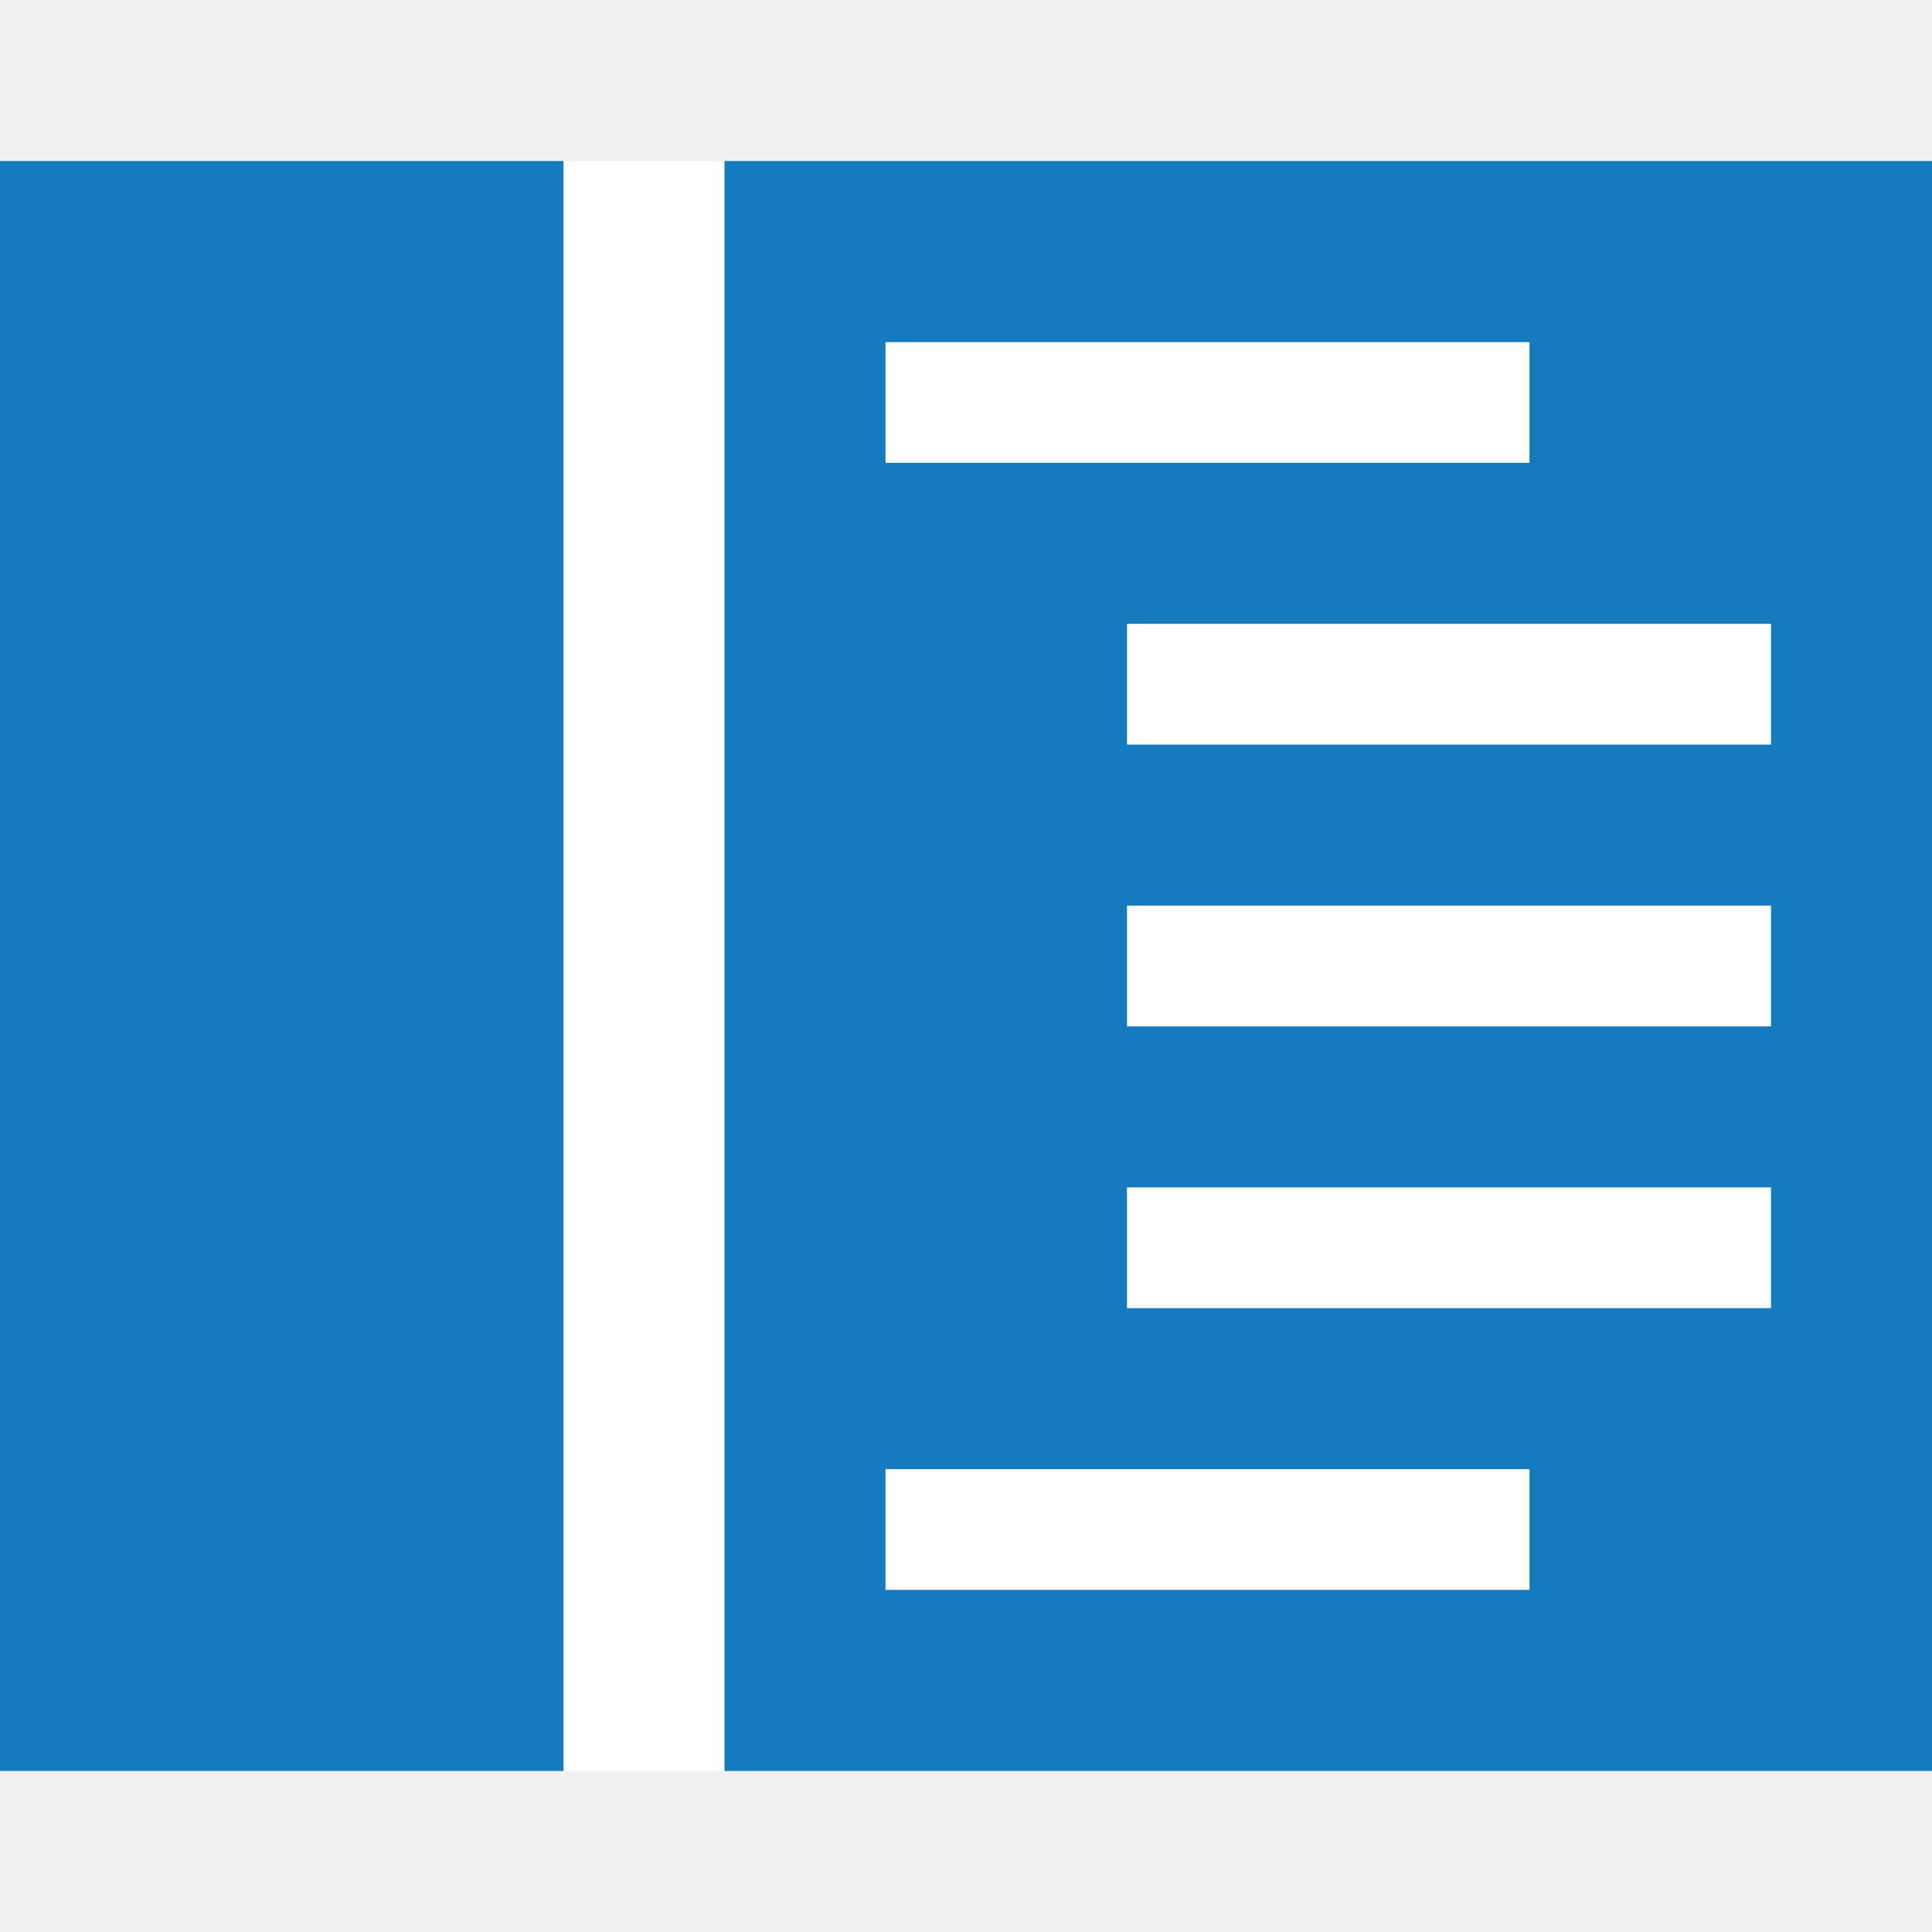
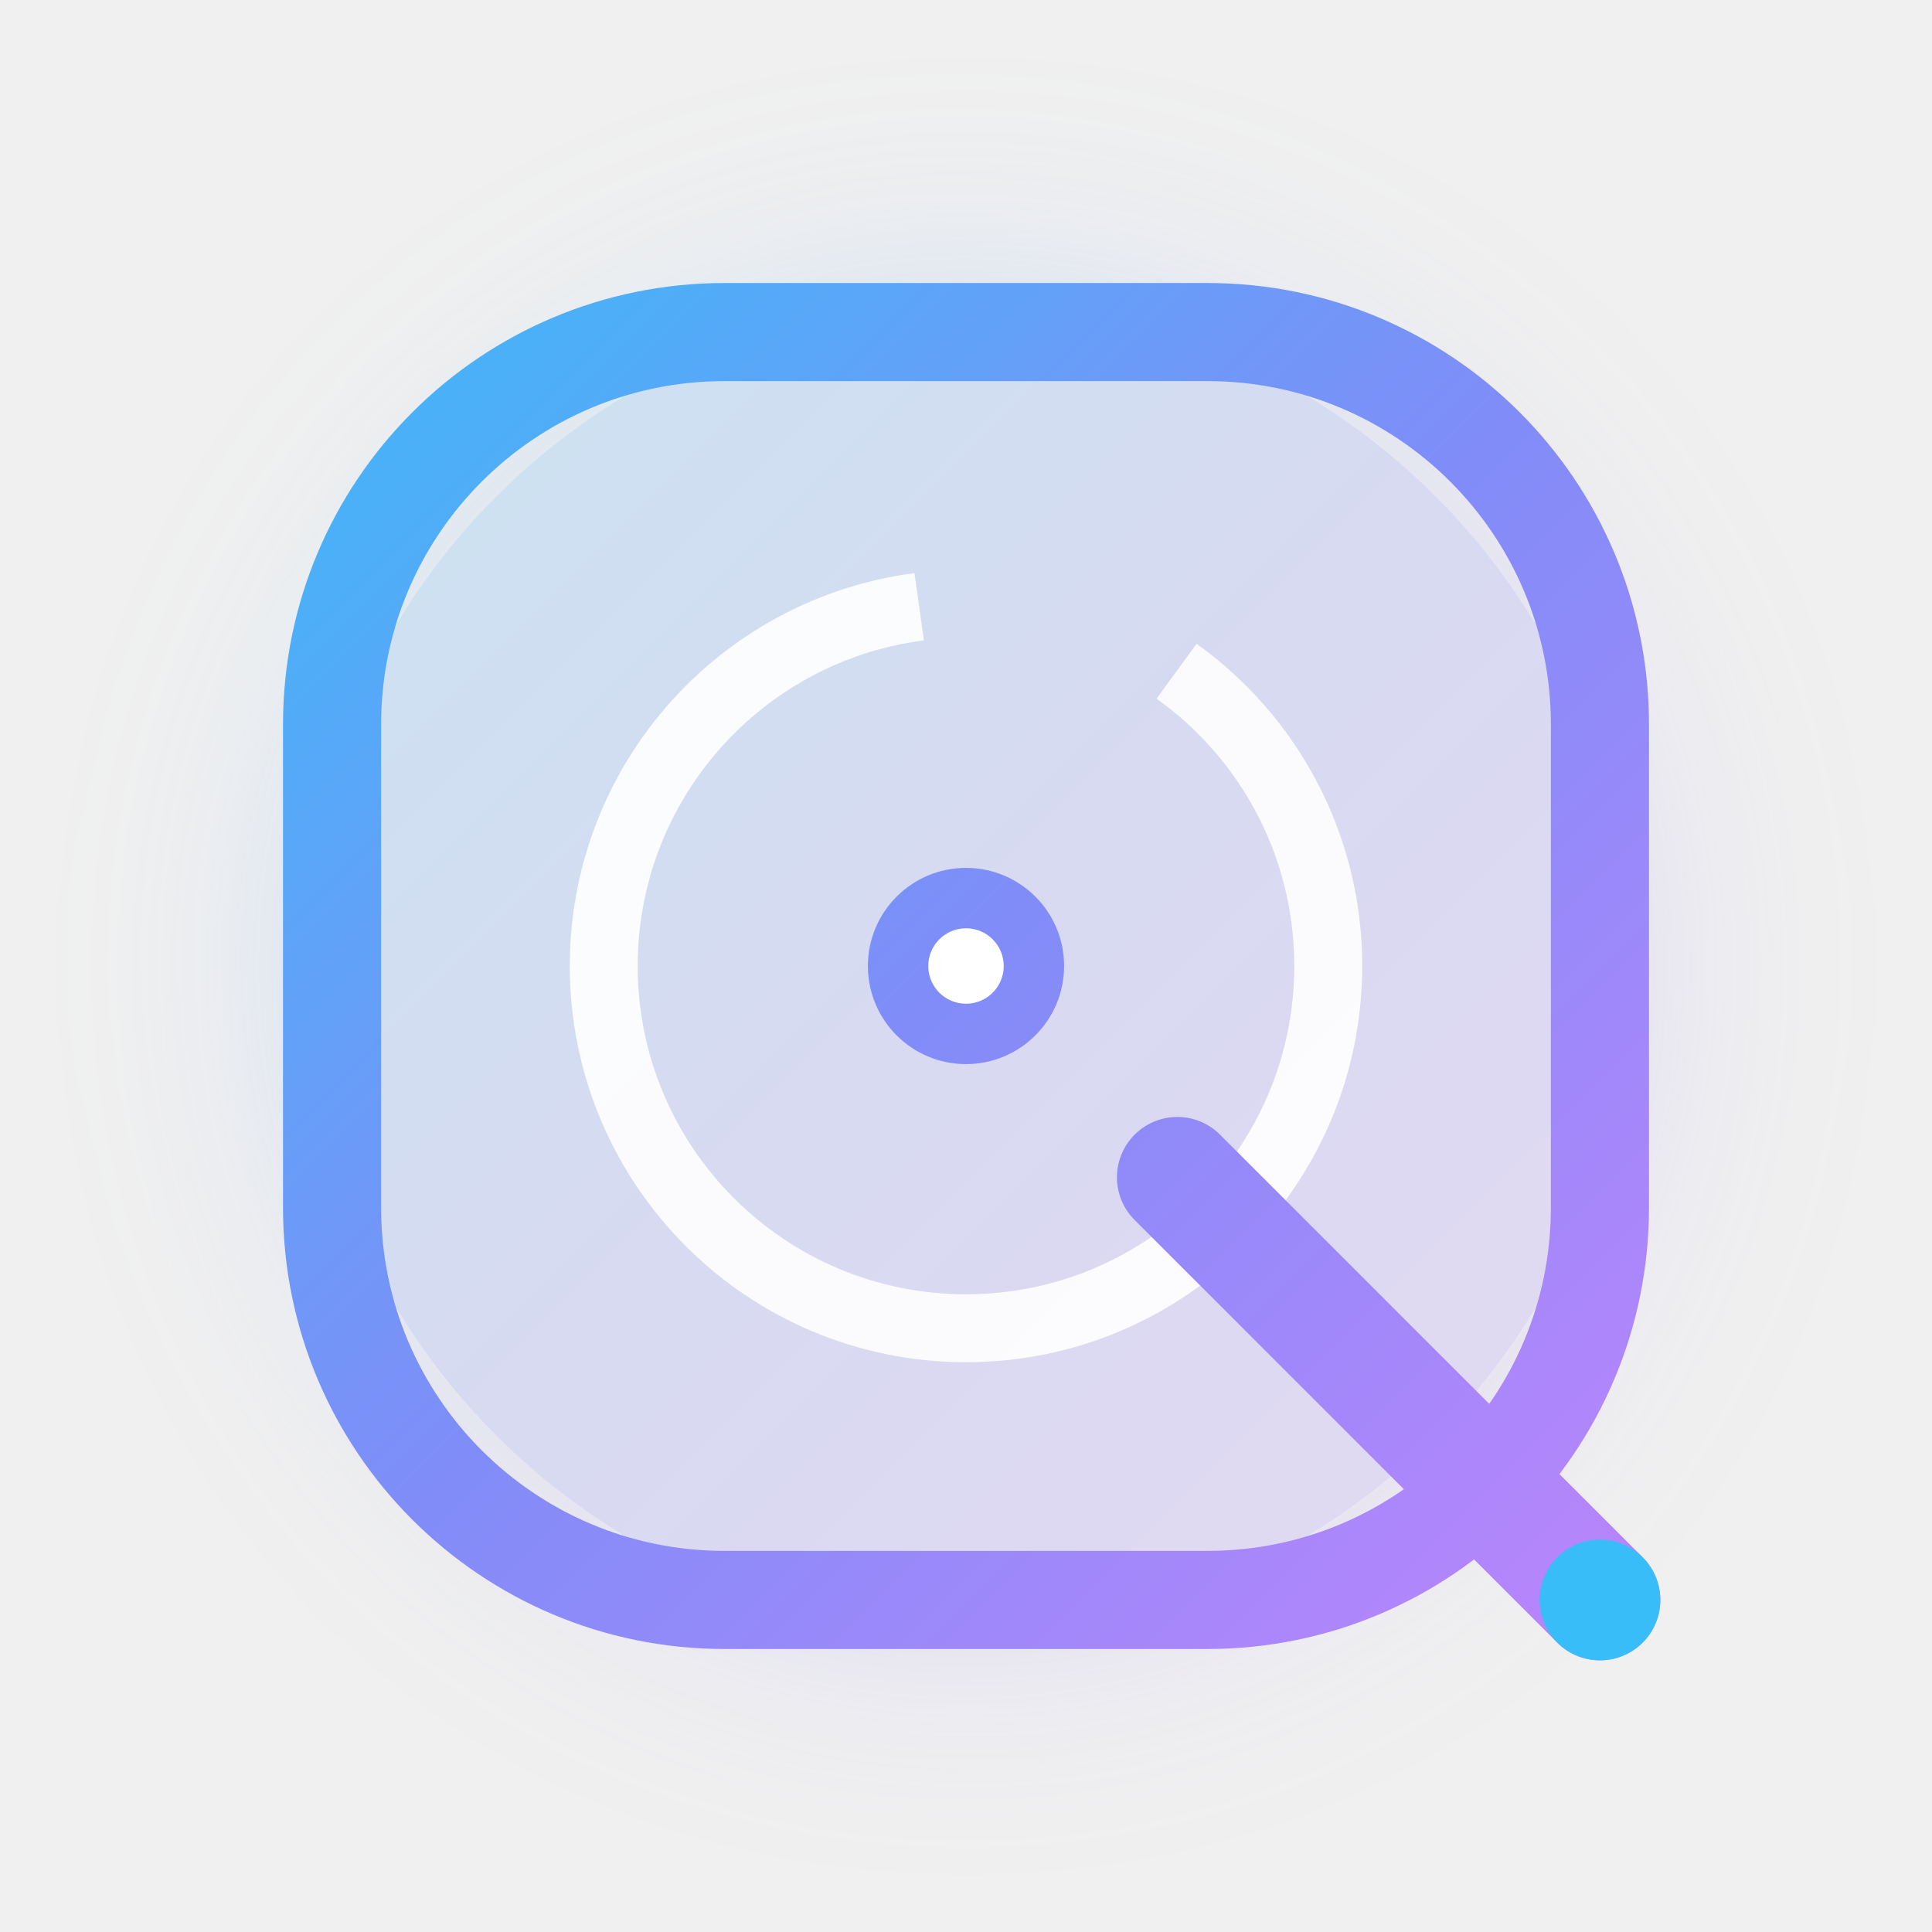
- <svg xmlns="http://www.w3.org/2000/svg" id="Layer_1" viewBox="0 0 1024 1024">
-   <style>.st0{fill:#f6f6f6;fill-opacity:0}.st1{fill:#fff}.st2{fill:#167abf}</style>
-   <path class="st0" d="M1024 1024H0V0h1024v1024z" />
-   <path class="st1" d="M1024 85.333v853.333H0V85.333h1024z" />
-   <path class="st2" d="M0 85.333h298.667v853.333H0V85.333zm1024 0v853.333H384V85.333h640zm-554.667 160h341.333v-64H469.333v64zm341.334 533.334H469.333v64h341.333l.001-64zm128-149.334H597.333v64h341.333l.001-64zm0-149.333H597.333v64h341.333l.001-64zm0-149.333H597.333v64h341.333l.001-64z" />
+ <svg xmlns="http://www.w3.org/2000/svg" width="128" height="128" viewBox="0 0 128 128" fill="none">
+   <defs>
+     <linearGradient id="q_grad_outer" x1="16" y1="16" x2="112" y2="112" gradientUnits="userSpaceOnUse">
+       <stop offset="0%" stop-color="#38BDF8" />
+       <stop offset="50%" stop-color="#818CF8" />
+       <stop offset="100%" stop-color="#C084FC" />
+     </linearGradient>
+     <filter id="q_glow" x="-20%" y="-20%" width="140%" height="140%">
+       <feGaussianBlur stdDeviation="8" result="blur" />
+       <feComposite in="SourceGraphic" in2="blur" operator="over" />
+     </filter>
+   </defs>
+   <circle cx="64" cy="64" r="44" fill="url(#q_grad_outer)" opacity="0.22" filter="url(#q_glow)" />
+   <rect x="22" y="22" width="84" height="84" rx="26" stroke="url(#q_grad_outer)" stroke-width="6.5" stroke-linecap="round" />
+   <circle cx="64" cy="64" r="24" stroke="rgba(255, 255, 255, 0.9)" stroke-width="4.5" stroke-dasharray="110 18" />
+   <path d="M78 78L106 106" stroke="url(#q_grad_outer)" stroke-width="8" stroke-linecap="round" />
+   <circle cx="106" cy="106" r="4" fill="#38BDF8" />
+   <circle cx="64" cy="64" r="6.5" fill="url(#q_grad_outer)" />
+   <circle cx="64" cy="64" r="2.5" fill="#FFFFFF" />
</svg>
